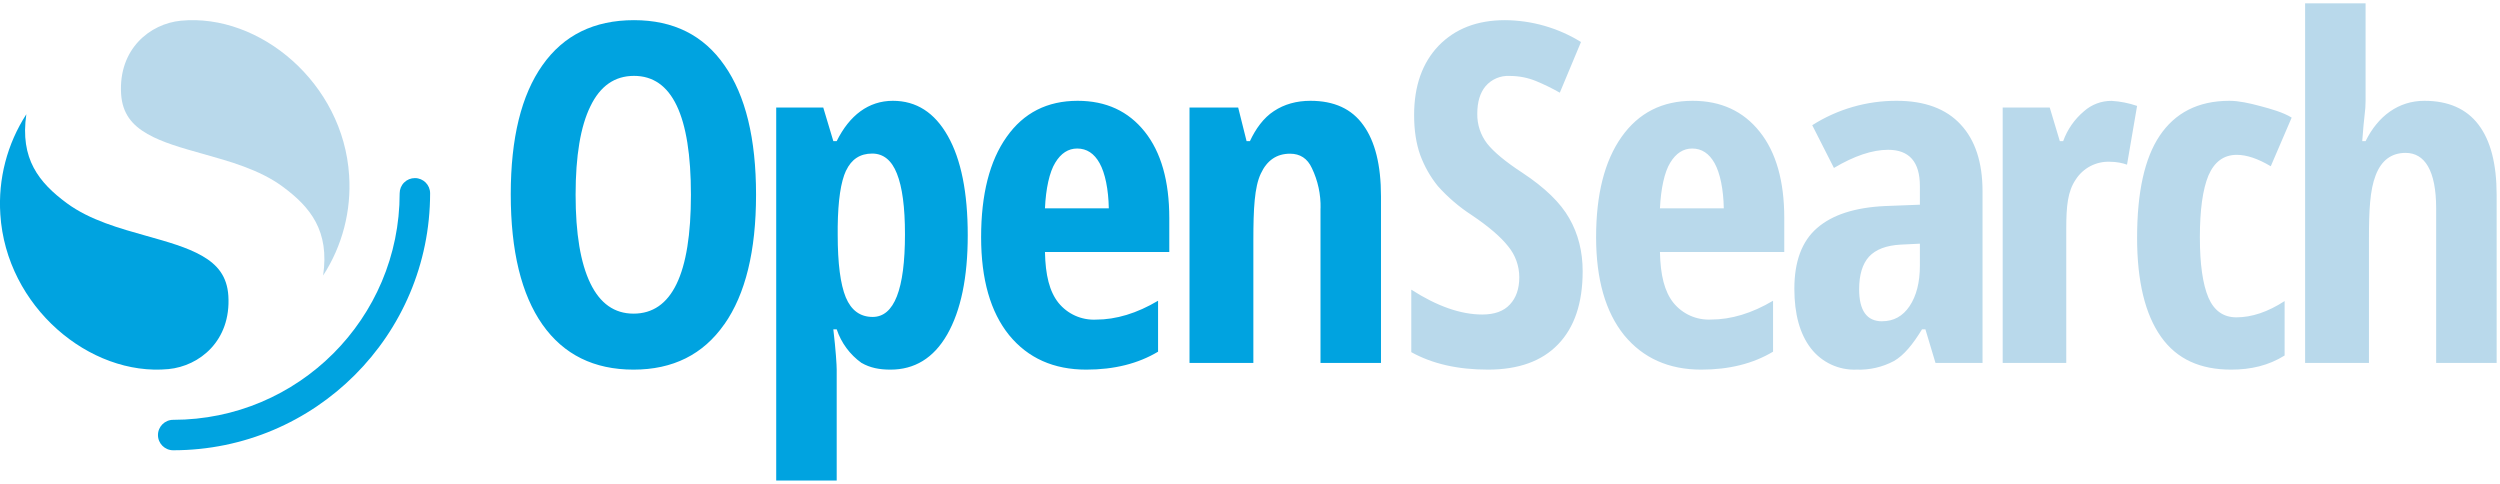
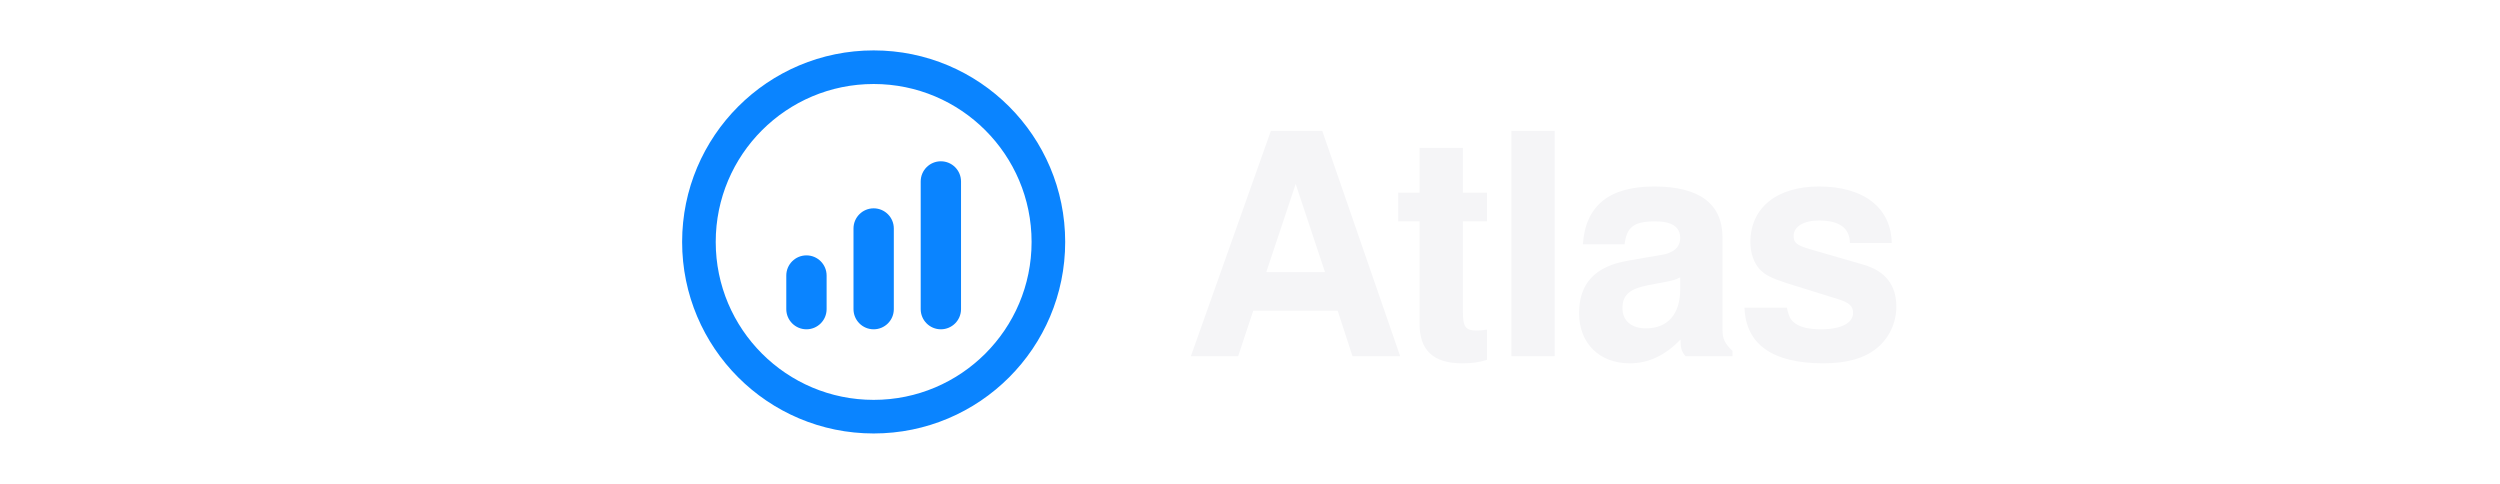
<svg xmlns="http://www.w3.org/2000/svg" viewBox="0 0 372 72" fill="none">
-   <style>.a{fill:#00A3E0}.b{fill:#B9D9EB}</style>
-   <g class="a">
-     <path fill-rule="evenodd" clip-rule="evenodd" d="M107.78 48.26c3.15-4.49 4.72-10.92 4.72-19.28 0-8.36-1.56-14.77-4.69-19.24C104.7 5.24 100.2 3 94.34 3 88.4 3 83.87 5.23 80.72 9.7 77.57 14.15 76 20.55 76 28.91c0 8.43 1.57 14.9 4.72 19.39 3.15 4.47 7.67 6.7 13.55 6.7 5.86 0 10.36-2.25 13.5-6.74Zm-19.94-6.11c-1.46-3.02-2.19-7.4-2.19-13.17 0-5.78.73-10.17 2.2-13.16 1.45-3.02 3.62-4.53 6.49-4.53 5.65 0 8.47 5.9 8.47 17.7 0 11.79-2.85 17.68-8.54 17.68-2.83 0-4.97-1.5-6.43-4.52ZM128.2 54c1.28.74 2.66 1 4.31 1 3.53 0 6.4-1.67 8.44-5.24C142.98 46.2 144 41.28 144 35c0-6.36-.99-11.28-2.96-14.76-1.97-3.5-4.7-5.24-8.18-5.24-3.62 0-6.46 2.16-8.36 6h-.5l-1.5-5h-7v55.5h9V55c0-.65-.13-2.85-.5-6h.5a10.06 10.06 0 0 0 3.69 5Zm-2.3-28.62c.8-1.69 2.09-2.53 3.88-2.53 1.67 0 2.9 1 3.68 2.98.8 2 1.2 5 1.2 9.03 0 8.2-1.6 12.3-4.81 12.3-1.86 0-3.19-.98-4-2.92-.8-1.95-1.2-5.05-1.2-9.3v-1.22c.05-3.9.46-6.67 1.24-8.34ZM161.64 55c-4.84 0-8.67-1.7-11.48-5.13-2.78-3.44-4.17-8.3-4.17-14.58 0-6.37 1.26-11.34 3.8-14.92 2.52-3.58 6.04-5.37 10.56-5.37 4.23 0 7.55 1.54 9.99 4.6 2.43 3.05 3.65 7.34 3.65 12.85v5.05h-18.5c.07 3.44.67 5.88 2.01 7.56a6.77 6.77 0 0 0 5.57 2.5c3.01 0 6.1-.94 9.25-2.81v7.58c-2.97 1.78-6.53 2.67-10.68 2.67Zm-1.35-32.9c-1.33 0-2.42.7-3.27 2.11-.86 1.39-1.4 3.86-1.53 6.79h9.5c-.05-2.82-.55-5.26-1.37-6.72-.8-1.45-1.92-2.18-3.33-2.18Zm36.2 8.9v23h9V29.2c0-4.64-.88-8.17-2.63-10.58C201.14 16.2 198.52 15 195 15c-2.08 0-3.9.51-5.44 1.53-1.55 1-2.74 2.68-3.57 4.47h-.5l-1.25-5H177v38h9.5V35.75c0-4.71.17-7.92 1.1-9.9.92-1.99 2.37-2.98 4.36-2.98 1.5 0 2.59.71 3.25 2.15A13.12 13.12 0 0 1 196.5 31Z" />
-     <path d="M61.74 26.5a2.26 2.26 0 0 0-2.27 2.26 33.71 33.71 0 0 1-33.7 33.71 2.26 2.26 0 1 0 0 4.53A38.24 38.24 0 0 0 64 28.76a2.26 2.26 0 0 0-2.26-2.26Z" />
-     <path d="M3.92 17A24.43 24.43 0 0 0 .05 31.9c.86 13.73 13.3 24.14 25.03 23.02 4.6-.45 9.31-4.2 8.9-10.9-.19-2.92-1.62-4.64-3.93-5.96C27.84 36.8 25 36 21.79 35.1c-3.89-1.1-8.4-2.32-11.85-4.87-4.15-3.06-6.99-6.6-6.02-13.23Z" />
+   <g transform="translate(98 4)">
+     <circle cx="32" cy="32" r="26" fill="none" stroke="#0a84ff" stroke-width="5" />
+     <rect x="19" y="34" width="6" height="11" rx="3" fill="#0a84ff" />
+     <rect x="29" y="27" width="6" height="18" rx="3" fill="#0a84ff" />
+     <rect x="39" y="20" width="6" height="25" rx="3" fill="#0a84ff" />
  </g>
-   <g class="b">
-     <path d="M48.08 41a24.43 24.43 0 0 0 3.87-14.9c-.86-13.73-13.3-24.14-25.03-23.02-4.6.45-9.31 4.2-8.9 10.9.19 2.92 1.62 4.64 3.93 5.96C24.16 21.2 27 22 30.21 22.9c3.89 1.1 8.4 2.32 11.85 4.87 4.15 3.06 6.99 6.6 6.02 13.23Z" />
-     <path fill-rule="evenodd" clip-rule="evenodd" d="M362.5 31v23h9V29c0-4.6-.9-8.09-2.7-10.45-1.8-2.38-4.52-3.55-8.05-3.55-3.83 0-6.9 2.24-8.75 6h-.5c.14-1.94.26-3.05.35-3.86.1-.84.15-1.36.15-2.14V.5h-9V54h9.5V35.5c0-4.15.14-7.22 1-9.42.85-2.22 2.34-3.33 4.46-3.33 2.84 0 4.54 2.63 4.54 8.25ZM231.85 51.23c2.43-2.52 3.65-6.14 3.65-10.86 0-2.96-.67-5.59-2-7.9-1.3-2.3-3.63-4.56-6.98-6.77-2.48-1.62-4.22-3.06-5.23-4.33a7.08 7.08 0 0 1-1.47-4.46c0-1.73.41-3.1 1.23-4.08a4.39 4.39 0 0 1 3.58-1.53c1.4 0 2.7.26 3.93.76 1.23.51 2.41 1.09 3.54 1.73l3.15-7.54A21.76 21.76 0 0 0 223.93 3c-4.12 0-7.4 1.27-9.86 3.8-2.43 2.54-3.65 5.98-3.65 10.32 0 2.26.3 4.24.91 5.95.63 1.7 1.51 3.25 2.63 4.63a24.91 24.91 0 0 0 5.02 4.3c2.53 1.7 4.34 3.26 5.44 4.66a7.22 7.22 0 0 1 1.65 4.6c0 1.71-.47 3.06-1.4 4.05-.92 1-2.29 1.49-4.11 1.49-3.2 0-6.72-1.23-10.56-3.7v9.3c3.13 1.74 6.93 2.6 11.4 2.6 4.56 0 8.04-1.26 10.45-3.77Zm9.82-1.36c2.81 3.42 6.64 5.13 11.48 5.13 4.15 0 7.71-.89 10.68-2.67v-7.58c-3.15 1.87-6.24 2.8-9.25 2.8a6.77 6.77 0 0 1-5.57-2.49c-1.34-1.68-1.94-4.12-2.01-7.56h18.5v-5.05c0-5.51-1.22-9.8-3.65-12.84-2.44-3.07-5.76-4.61-9.99-4.61-4.52 0-8.04 1.79-10.57 5.37-2.53 3.58-3.79 8.55-3.79 14.92 0 6.28 1.4 11.14 4.17 14.58Zm6.86-25.66c.85-1.4 1.94-2.11 3.27-2.11 1.41 0 2.52.73 3.33 2.18.82 1.46 1.32 3.9 1.37 6.72H247c.14-2.93.67-5.4 1.53-6.79ZM288 54l-1.5-5h-.5c-1.38 2.26-2.7 3.87-4.18 4.72a10.99 10.99 0 0 1-5.57 1.28 8.17 8.17 0 0 1-6.8-3.18c-1.63-2.12-2.45-5.07-2.45-8.85 0-4.06 1.12-7.07 3.36-9.02 2.27-1.99 5.65-3.08 10.13-3.29l5.19-.2v-2.77c0-3.6-1.58-5.4-4.73-5.4-2.34 0-5.03.9-8.06 2.7l-3.23-6.36A23.23 23.23 0 0 1 282.25 15c4.13 0 7.34 1.18 9.5 3.53 2.16 2.32 3.25 5.63 3.25 9.92V54h-7Zm-7.93-6.2c1.7 0 3.06-.74 4.07-2.24 1.02-1.52 1.54-3.54 1.54-6.05v-3.25l-2.88.14c-2.12.12-3.69.71-4.7 1.8-.97 1.08-1.46 2.7-1.46 4.84 0 3.18 1.14 4.77 3.43 4.77ZM318 15.76a14.31 14.31 0 0 0-3.78-.75 6.1 6.1 0 0 0-4.13 1.55A10.4 10.4 0 0 0 307 21h-.5l-1.5-5h-7v38h9.46V34c0-3.36.22-5.52 1.4-7.27a5.76 5.76 0 0 1 5.09-2.66c1.02 0 1.91.2 2.55.43l1.5-8.75ZM332 55c-4.56 0-8.05-1.52-10.43-4.87-2.38-3.35-3.57-8.27-3.57-14.75 0-6.8 1.12-11.86 3.37-15.2 2.26-3.35 5.65-5.18 10.37-5.18 1.41 0 3.01.36 4.57.78 1.56.41 3.45.94 4.69 1.72l-3.11 7.24c-1.9-1.13-3.58-1.7-5.05-1.7-1.95 0-3.35 1.04-4.23 3.09-.84 2.03-1.27 5.1-1.27 9.18 0 4 .43 6.98 1.27 8.97.85 1.96 2.24 2.94 4.16 2.94 2.3 0 4.68-.8 7.18-2.42v8.1c-2.4 1.5-5.04 2.1-7.95 2.1Z" />
-   </g>
+   <text x="176" y="53" font-family="-apple-system, BlinkMacSystemFont, 'SF Pro Display', 'SF Pro Text', 'Helvetica Neue', Helvetica, Arial, sans-serif" font-size="46" font-weight="600" letter-spacing="-0.92" text-anchor="start" fill="#f5f5f7">Atlas</text>
</svg>
